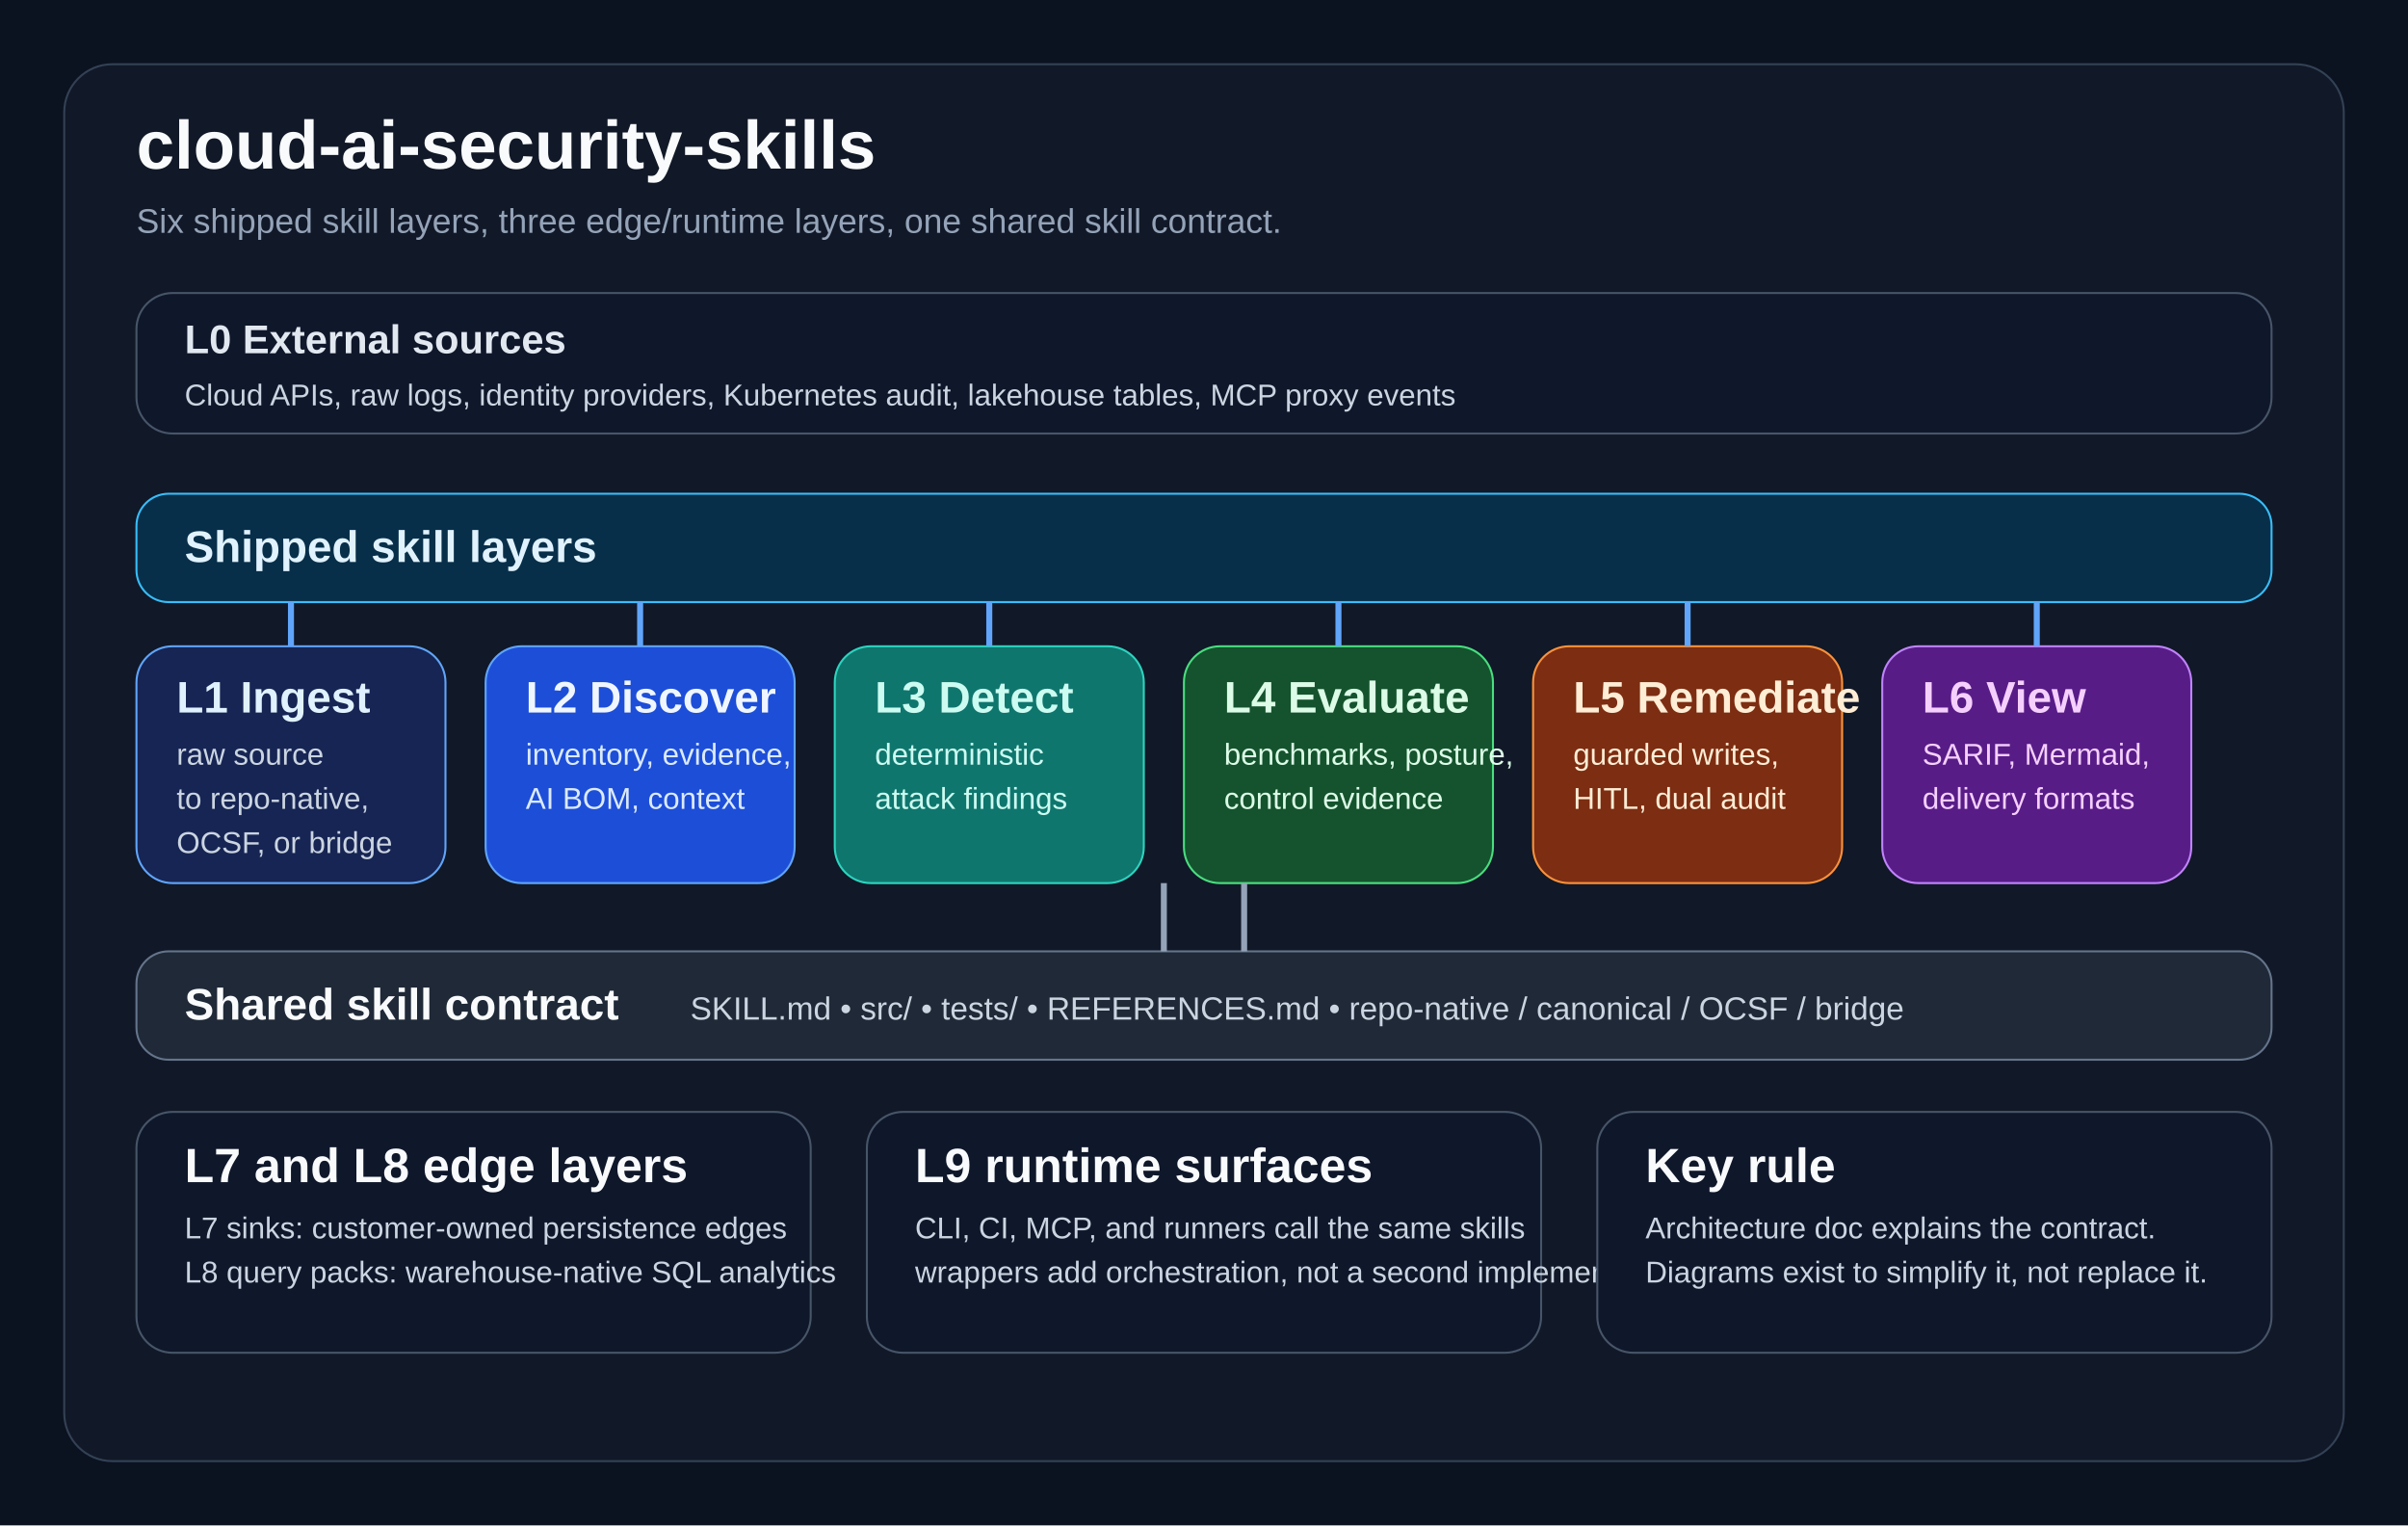
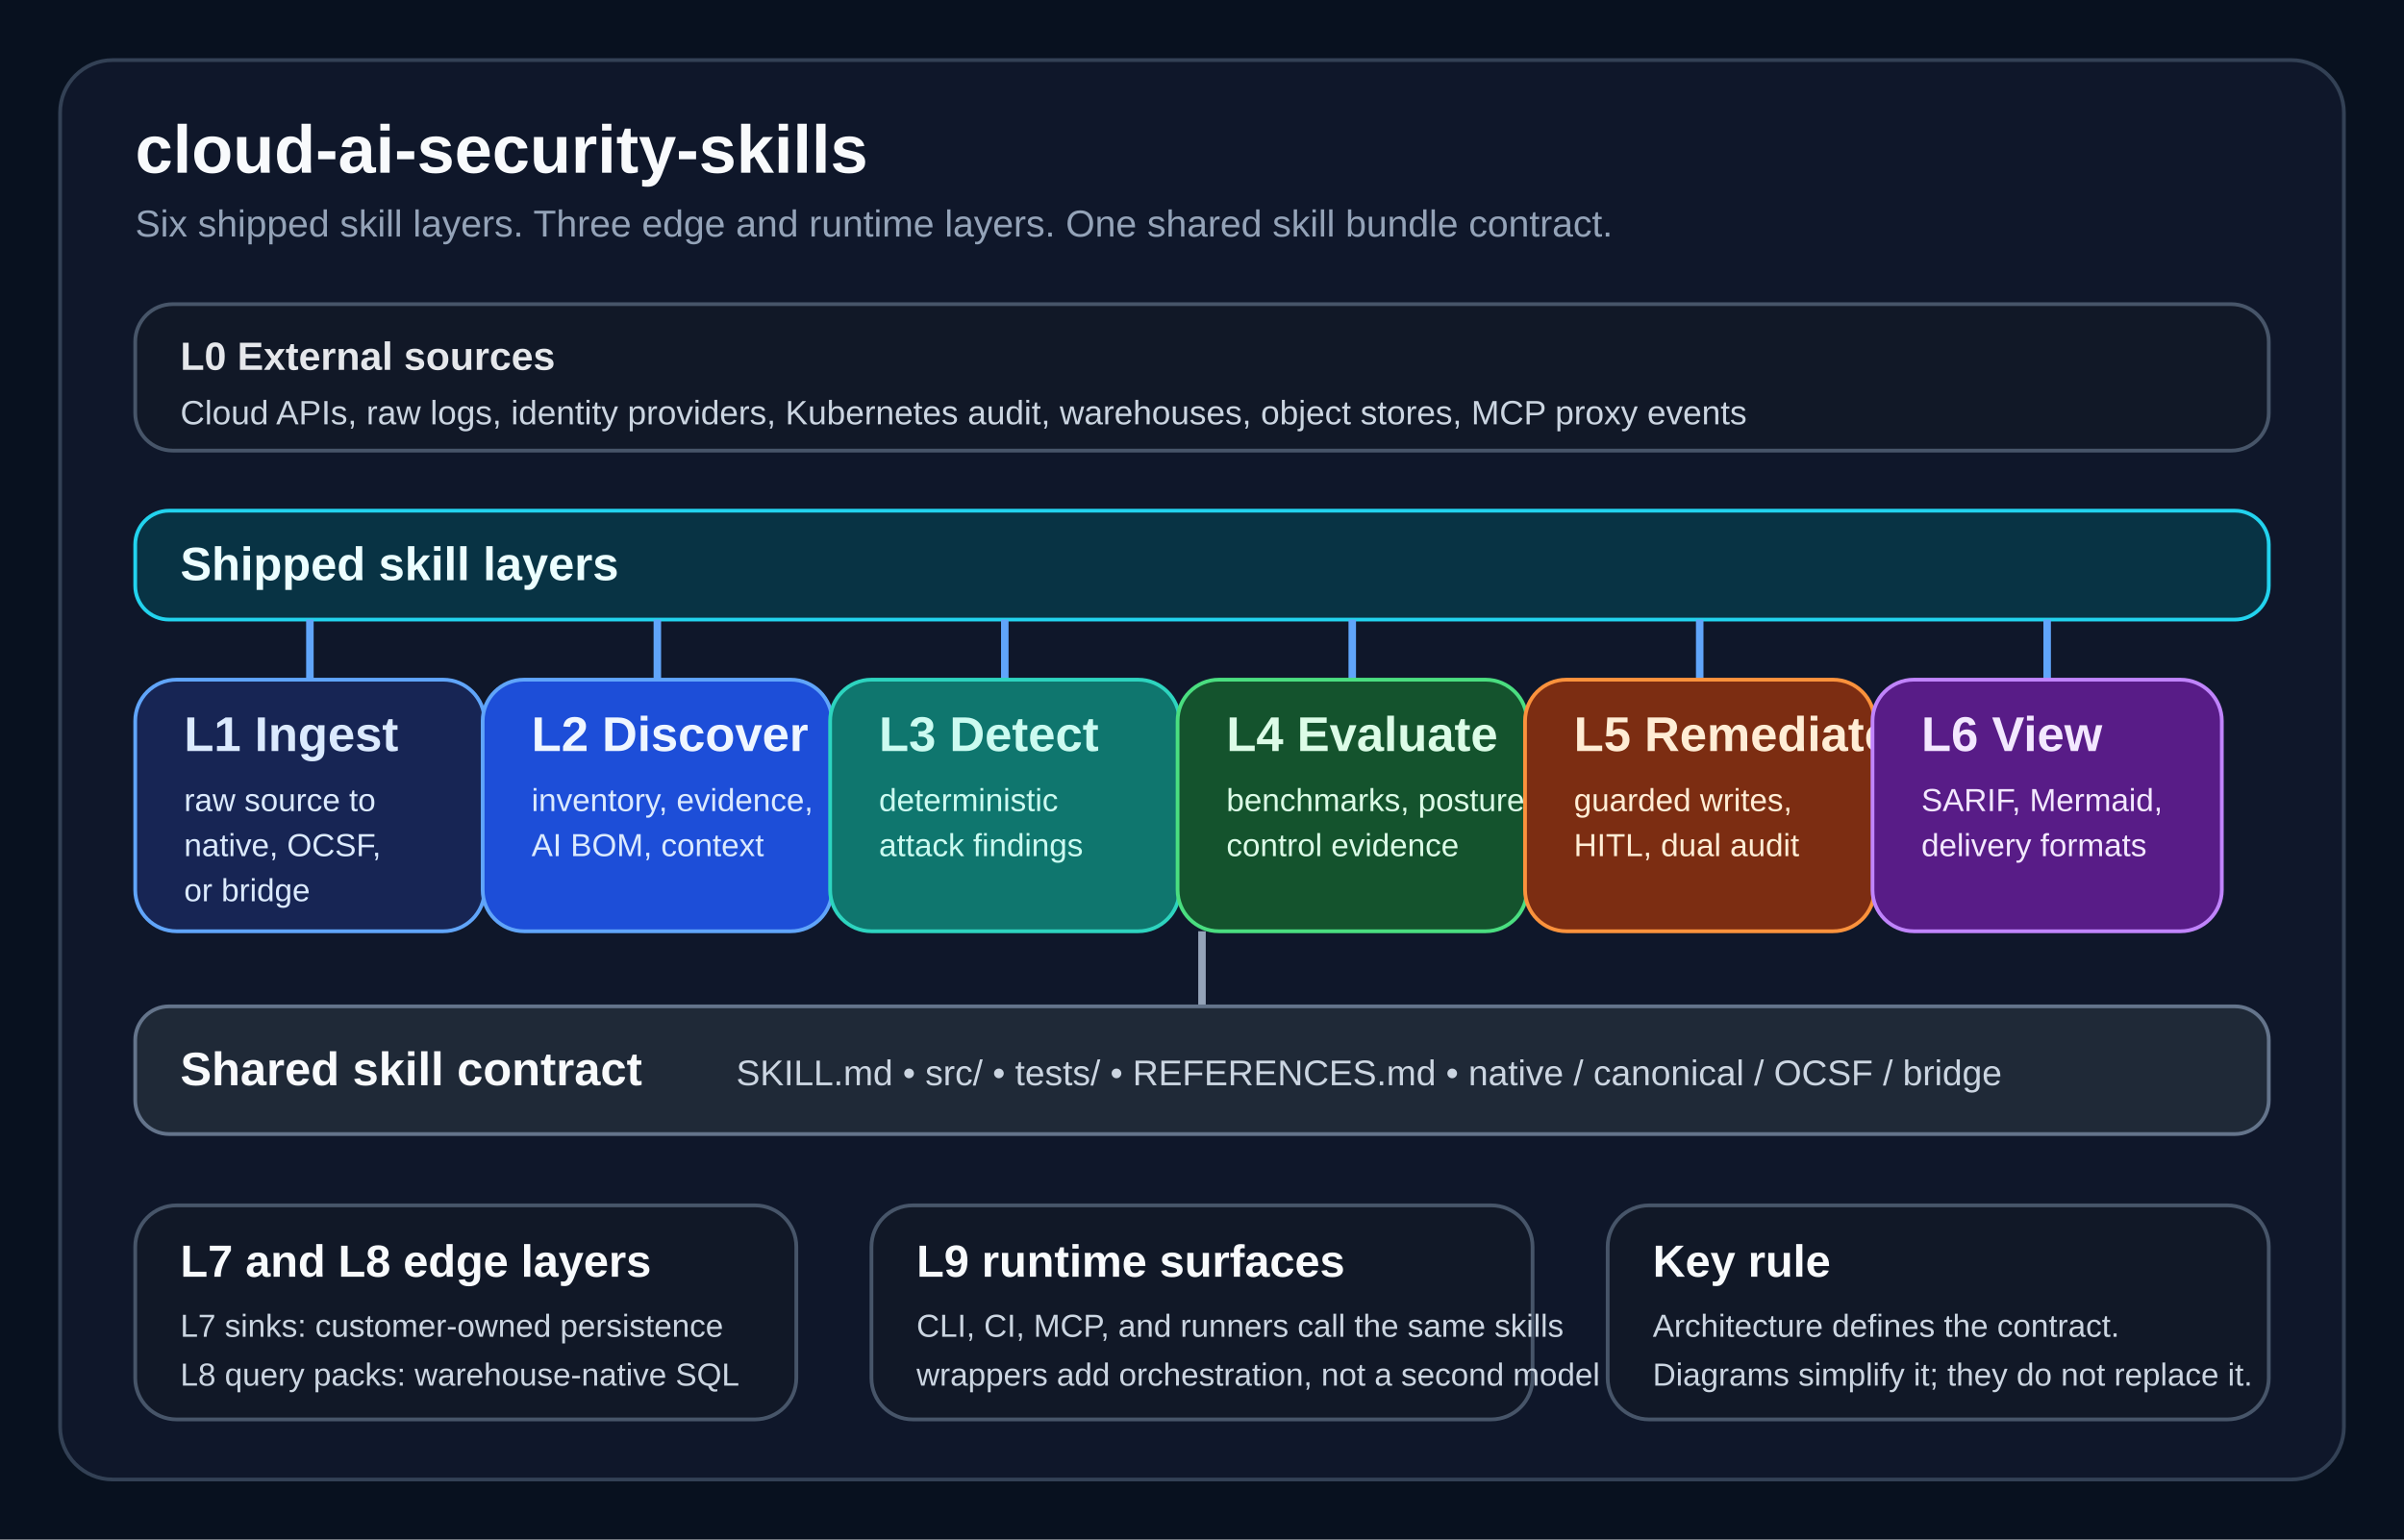
- <svg xmlns="http://www.w3.org/2000/svg" width="1200" height="760" viewBox="0 0 1200 760" role="img" aria-labelledby="title desc">
-   <rect width="1200" height="760" fill="#0b1220" />
-   <rect x="32" y="32" width="1136" height="696" rx="24" fill="#111827" stroke="#334155" />
-   <text x="68" y="84" fill="#f8fafc" font-size="34" font-family="Arial, sans-serif" font-weight="700">cloud-ai-security-skills</text>
-   <text x="68" y="116" fill="#94a3b8" font-size="17" font-family="Arial, sans-serif">Six shipped skill layers, three edge/runtime layers, one shared skill contract.</text>
-   <rect x="68" y="146" width="1064" height="70" rx="18" fill="#0f172a" stroke="#475569" />
-   <text x="92" y="176" fill="#e2e8f0" font-size="20" font-family="Arial, sans-serif" font-weight="700">L0 External sources</text>
-   <text x="92" y="202" fill="#cbd5e1" font-size="15" font-family="Arial, sans-serif">Cloud APIs, raw logs, identity providers, Kubernetes audit, lakehouse tables, MCP proxy events</text>
-   <rect x="68" y="246" width="1064" height="54" rx="16" fill="#082f49" stroke="#38bdf8" />
-   <text x="92" y="280" fill="#e0f2fe" font-size="22" font-family="Arial, sans-serif" font-weight="700">Shipped skill layers</text>
-   <rect x="68" y="322" width="154" height="118" rx="18" fill="#172554" stroke="#60a5fa" />
-   <text x="88" y="355" fill="#e0f2fe" font-size="22" font-family="Arial, sans-serif" font-weight="700">L1 Ingest</text>
-   <text x="88" y="381" fill="#cbd5e1" font-size="15" font-family="Arial, sans-serif">raw source</text>
-   <text x="88" y="403" fill="#cbd5e1" font-size="15" font-family="Arial, sans-serif">to repo-native,</text>
-   <text x="88" y="425" fill="#cbd5e1" font-size="15" font-family="Arial, sans-serif">OCSF, or bridge</text>
-   <rect x="242" y="322" width="154" height="118" rx="18" fill="#1d4ed8" stroke="#60a5fa" />
-   <text x="262" y="355" fill="#eff6ff" font-size="22" font-family="Arial, sans-serif" font-weight="700">L2 Discover</text>
-   <text x="262" y="381" fill="#dbeafe" font-size="15" font-family="Arial, sans-serif">inventory, evidence,</text>
-   <text x="262" y="403" fill="#dbeafe" font-size="15" font-family="Arial, sans-serif">AI BOM, context</text>
-   <rect x="416" y="322" width="154" height="118" rx="18" fill="#0f766e" stroke="#2dd4bf" />
-   <text x="436" y="355" fill="#ccfbf1" font-size="22" font-family="Arial, sans-serif" font-weight="700">L3 Detect</text>
-   <text x="436" y="381" fill="#ccfbf1" font-size="15" font-family="Arial, sans-serif">deterministic</text>
-   <text x="436" y="403" fill="#ccfbf1" font-size="15" font-family="Arial, sans-serif">attack findings</text>
-   <rect x="590" y="322" width="154" height="118" rx="18" fill="#14532d" stroke="#4ade80" />
-   <text x="610" y="355" fill="#dcfce7" font-size="22" font-family="Arial, sans-serif" font-weight="700">L4 Evaluate</text>
-   <text x="610" y="381" fill="#dcfce7" font-size="15" font-family="Arial, sans-serif">benchmarks, posture,</text>
-   <text x="610" y="403" fill="#dcfce7" font-size="15" font-family="Arial, sans-serif">control evidence</text>
-   <rect x="764" y="322" width="154" height="118" rx="18" fill="#7c2d12" stroke="#fb923c" />
-   <text x="784" y="355" fill="#ffedd5" font-size="22" font-family="Arial, sans-serif" font-weight="700">L5 Remediate</text>
-   <text x="784" y="381" fill="#ffedd5" font-size="15" font-family="Arial, sans-serif">guarded writes,</text>
-   <text x="784" y="403" fill="#ffedd5" font-size="15" font-family="Arial, sans-serif">HITL, dual audit</text>
-   <rect x="938" y="322" width="154" height="118" rx="18" fill="#581c87" stroke="#c084fc" />
-   <text x="958" y="355" fill="#f5d0fe" font-size="22" font-family="Arial, sans-serif" font-weight="700">L6 View</text>
-   <text x="958" y="381" fill="#f5d0fe" font-size="15" font-family="Arial, sans-serif">SARIF, Mermaid,</text>
-   <text x="958" y="403" fill="#f5d0fe" font-size="15" font-family="Arial, sans-serif">delivery formats</text>
-   <path d="M145 300 L145 322" stroke="#60a5fa" stroke-width="3" fill="none" />
-   <path d="M319 300 L319 322" stroke="#60a5fa" stroke-width="3" fill="none" />
-   <path d="M493 300 L493 322" stroke="#60a5fa" stroke-width="3" fill="none" />
-   <path d="M667 300 L667 322" stroke="#60a5fa" stroke-width="3" fill="none" />
-   <path d="M841 300 L841 322" stroke="#60a5fa" stroke-width="3" fill="none" />
-   <path d="M1015 300 L1015 322" stroke="#60a5fa" stroke-width="3" fill="none" />
-   <rect x="68" y="474" width="1064" height="54" rx="16" fill="#1f2937" stroke="#64748b" />
-   <text x="92" y="508" fill="#f8fafc" font-size="22" font-family="Arial, sans-serif" font-weight="700">Shared skill contract</text>
-   <text x="344" y="508" fill="#cbd5e1" font-size="16" font-family="Arial, sans-serif">SKILL.md • src/ • tests/ • REFERENCES.md • repo-native / canonical / OCSF / bridge</text>
-   <path d="M580 440 L580 474" stroke="#94a3b8" stroke-width="3" fill="none" />
-   <path d="M620 440 L620 474" stroke="#94a3b8" stroke-width="3" fill="none" />
-   <rect x="68" y="554" width="336" height="120" rx="18" fill="#0f172a" stroke="#475569" />
-   <text x="92" y="589" fill="#f8fafc" font-size="24" font-family="Arial, sans-serif" font-weight="700">L7 and L8 edge layers</text>
-   <text x="92" y="617" fill="#cbd5e1" font-size="15" font-family="Arial, sans-serif">L7 sinks: customer-owned persistence edges</text>
-   <text x="92" y="639" fill="#cbd5e1" font-size="15" font-family="Arial, sans-serif">L8 query packs: warehouse-native SQL analytics</text>
-   <rect x="432" y="554" width="336" height="120" rx="18" fill="#0f172a" stroke="#475569" />
-   <text x="456" y="589" fill="#f8fafc" font-size="24" font-family="Arial, sans-serif" font-weight="700">L9 runtime surfaces</text>
-   <text x="456" y="617" fill="#cbd5e1" font-size="15" font-family="Arial, sans-serif">CLI, CI, MCP, and runners call the same skills</text>
-   <text x="456" y="639" fill="#cbd5e1" font-size="15" font-family="Arial, sans-serif">wrappers add orchestration, not a second implementation</text>
-   <rect x="796" y="554" width="336" height="120" rx="18" fill="#0f172a" stroke="#475569" />
-   <text x="820" y="589" fill="#f8fafc" font-size="24" font-family="Arial, sans-serif" font-weight="700">Key rule</text>
-   <text x="820" y="617" fill="#cbd5e1" font-size="15" font-family="Arial, sans-serif">Architecture doc explains the contract.</text>
-   <text x="820" y="639" fill="#cbd5e1" font-size="15" font-family="Arial, sans-serif">Diagrams exist to simplify it, not replace it.</text>
+ <svg xmlns="http://www.w3.org/2000/svg" width="1280" height="820" viewBox="0 0 1280 820" role="img" aria-labelledby="title desc">
+   <rect width="1280" height="820" fill="#08111f" />
+   <rect x="32" y="32" width="1216" height="756" rx="28" fill="#0f172a" stroke="#334155" stroke-width="2" />
+   <g font-family="Arial, sans-serif">
+     <text x="72" y="92" fill="#f8fafc" font-size="36" font-weight="700">cloud-ai-security-skills</text>
+     <text x="72" y="126" fill="#94a3b8" font-size="20">Six shipped skill layers. Three edge and runtime layers. One shared skill bundle contract.</text>
+     <rect x="72" y="162" width="1136" height="78" rx="20" fill="#111827" stroke="#475569" stroke-width="2" />
+     <text x="96" y="197" fill="#e5e7eb" font-size="21" font-weight="700">L0 External sources</text>
+     <text x="96" y="226" fill="#cbd5e1" font-size="18">Cloud APIs, raw logs, identity providers, Kubernetes audit, warehouses, object stores, MCP proxy events</text>
+     <rect x="72" y="272" width="1136" height="58" rx="18" fill="#083344" stroke="#22d3ee" stroke-width="2" />
+     <text x="96" y="309" fill="#ecfeff" font-size="25" font-weight="700">Shipped skill layers</text>
+     <g>
+       <path d="M165 330 L165 362" stroke="#60a5fa" stroke-width="4" fill="none" />
+       <path d="M350 330 L350 362" stroke="#60a5fa" stroke-width="4" fill="none" />
+       <path d="M535 330 L535 362" stroke="#60a5fa" stroke-width="4" fill="none" />
+       <path d="M720 330 L720 362" stroke="#60a5fa" stroke-width="4" fill="none" />
+       <path d="M905 330 L905 362" stroke="#60a5fa" stroke-width="4" fill="none" />
+       <path d="M1090 330 L1090 362" stroke="#60a5fa" stroke-width="4" fill="none" />
+     </g>
+     <g>
+       <rect x="72" y="362" width="186" height="134" rx="22" fill="#172554" stroke="#60a5fa" stroke-width="2" />
+       <text x="98" y="400" fill="#dbeafe" font-size="26" font-weight="700">L1 Ingest</text>
+       <text x="98" y="432" fill="#dbeafe" font-size="17">raw source to</text>
+       <text x="98" y="456" fill="#dbeafe" font-size="17">native, OCSF,</text>
+       <text x="98" y="480" fill="#dbeafe" font-size="17">or bridge</text>
+       <rect x="257" y="362" width="186" height="134" rx="22" fill="#1d4ed8" stroke="#60a5fa" stroke-width="2" />
+       <text x="283" y="400" fill="#eff6ff" font-size="26" font-weight="700">L2 Discover</text>
+       <text x="283" y="432" fill="#dbeafe" font-size="17">inventory, evidence,</text>
+       <text x="283" y="456" fill="#dbeafe" font-size="17">AI BOM, context</text>
+       <rect x="442" y="362" width="186" height="134" rx="22" fill="#0f766e" stroke="#2dd4bf" stroke-width="2" />
+       <text x="468" y="400" fill="#ccfbf1" font-size="26" font-weight="700">L3 Detect</text>
+       <text x="468" y="432" fill="#ccfbf1" font-size="17">deterministic</text>
+       <text x="468" y="456" fill="#ccfbf1" font-size="17">attack findings</text>
+       <rect x="627" y="362" width="186" height="134" rx="22" fill="#14532d" stroke="#4ade80" stroke-width="2" />
+       <text x="653" y="400" fill="#dcfce7" font-size="26" font-weight="700">L4 Evaluate</text>
+       <text x="653" y="432" fill="#dcfce7" font-size="17">benchmarks, posture,</text>
+       <text x="653" y="456" fill="#dcfce7" font-size="17">control evidence</text>
+       <rect x="812" y="362" width="186" height="134" rx="22" fill="#7c2d12" stroke="#fb923c" stroke-width="2" />
+       <text x="838" y="400" fill="#ffedd5" font-size="26" font-weight="700">L5 Remediate</text>
+       <text x="838" y="432" fill="#ffedd5" font-size="17">guarded writes,</text>
+       <text x="838" y="456" fill="#ffedd5" font-size="17">HITL, dual audit</text>
+       <rect x="997" y="362" width="186" height="134" rx="22" fill="#581c87" stroke="#c084fc" stroke-width="2" />
+       <text x="1023" y="400" fill="#f3e8ff" font-size="26" font-weight="700">L6 View</text>
+       <text x="1023" y="432" fill="#f3e8ff" font-size="17">SARIF, Mermaid,</text>
+       <text x="1023" y="456" fill="#f3e8ff" font-size="17">delivery formats</text>
+     </g>
+     <path d="M640 496 L640 536" stroke="#94a3b8" stroke-width="4" fill="none" />
+     <rect x="72" y="536" width="1136" height="68" rx="18" fill="#1f2937" stroke="#64748b" stroke-width="2" />
+     <text x="96" y="578" fill="#f8fafc" font-size="25" font-weight="700">Shared skill contract</text>
+     <text x="392" y="578" fill="#cbd5e1" font-size="19">SKILL.md • src/ • tests/ • REFERENCES.md • native / canonical / OCSF / bridge</text>
+     <g>
+       <rect x="72" y="642" width="352" height="114" rx="22" fill="#111827" stroke="#475569" stroke-width="2" />
+       <text x="96" y="680" fill="#f8fafc" font-size="24" font-weight="700">L7 and L8 edge layers</text>
+       <text x="96" y="712" fill="#cbd5e1" font-size="17">L7 sinks: customer-owned persistence</text>
+       <text x="96" y="738" fill="#cbd5e1" font-size="17">L8 query packs: warehouse-native SQL</text>
+       <rect x="464" y="642" width="352" height="114" rx="22" fill="#111827" stroke="#475569" stroke-width="2" />
+       <text x="488" y="680" fill="#f8fafc" font-size="24" font-weight="700">L9 runtime surfaces</text>
+       <text x="488" y="712" fill="#cbd5e1" font-size="17">CLI, CI, MCP, and runners call the same skills</text>
+       <text x="488" y="738" fill="#cbd5e1" font-size="17">wrappers add orchestration, not a second model</text>
+       <rect x="856" y="642" width="352" height="114" rx="22" fill="#111827" stroke="#475569" stroke-width="2" />
+       <text x="880" y="680" fill="#f8fafc" font-size="24" font-weight="700">Key rule</text>
+       <text x="880" y="712" fill="#cbd5e1" font-size="17">Architecture defines the contract.</text>
+       <text x="880" y="738" fill="#cbd5e1" font-size="17">Diagrams simplify it; they do not replace it.</text>
+     </g>
+   </g>
</svg>
